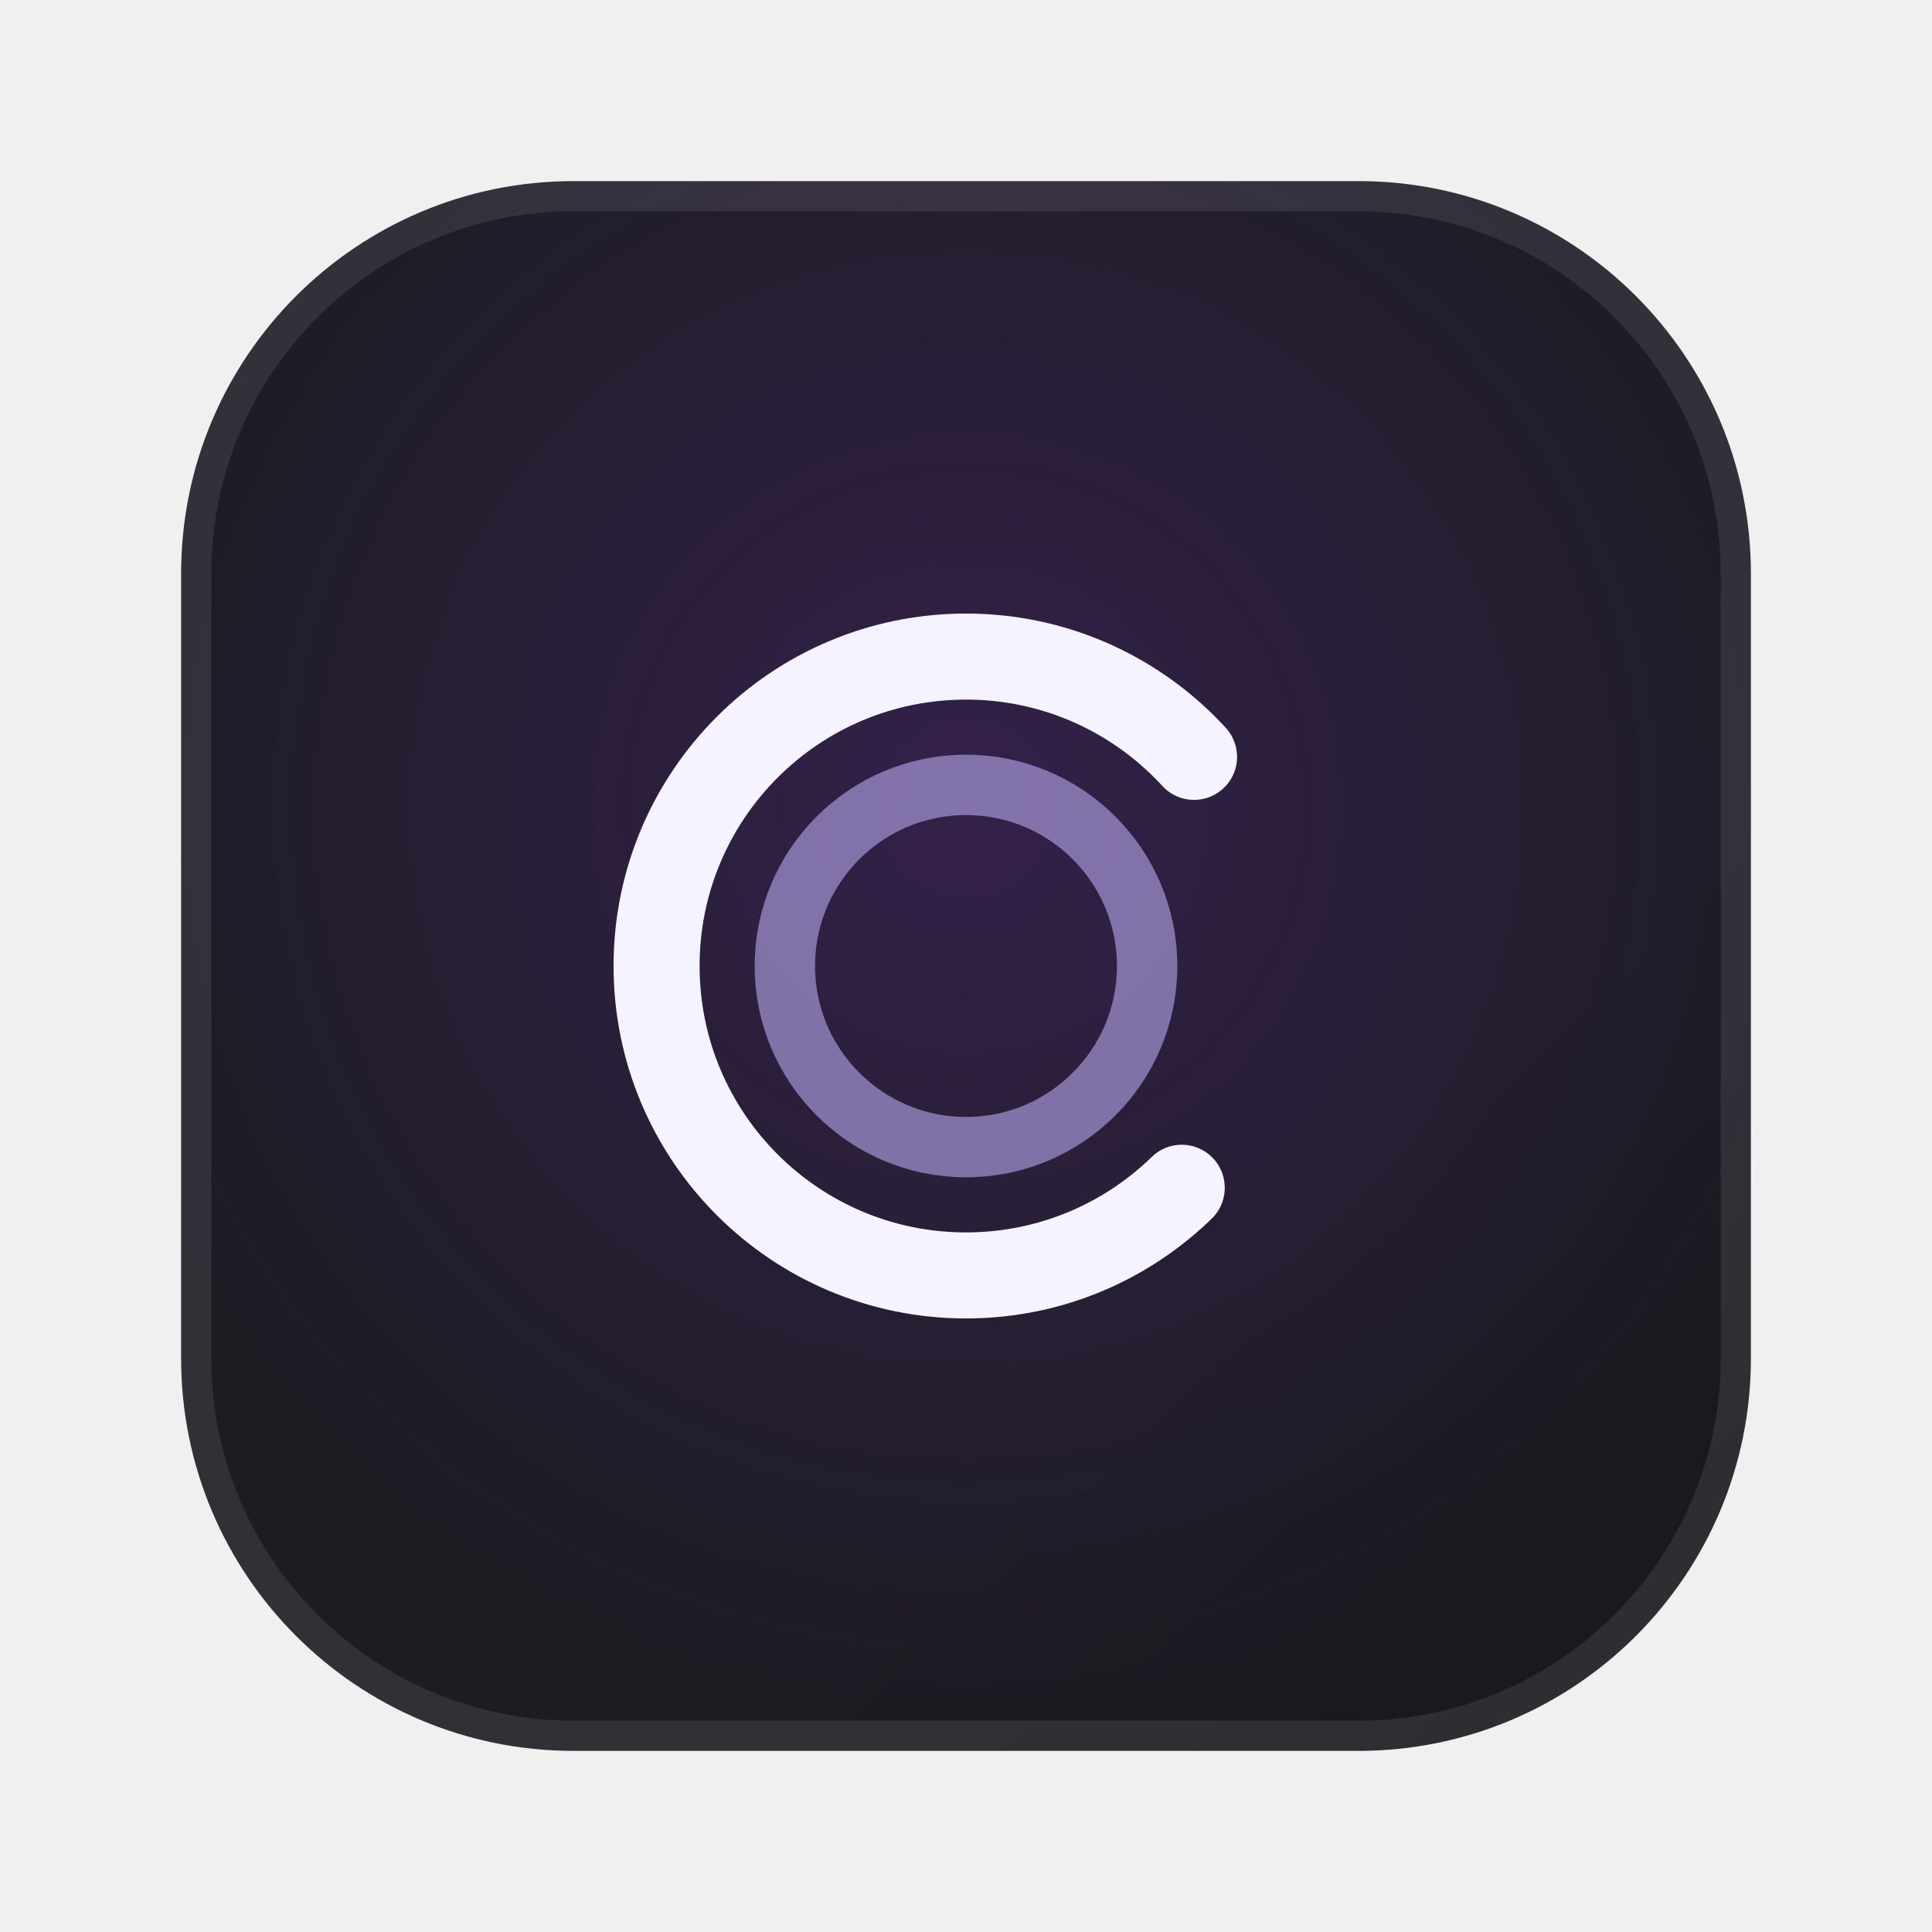
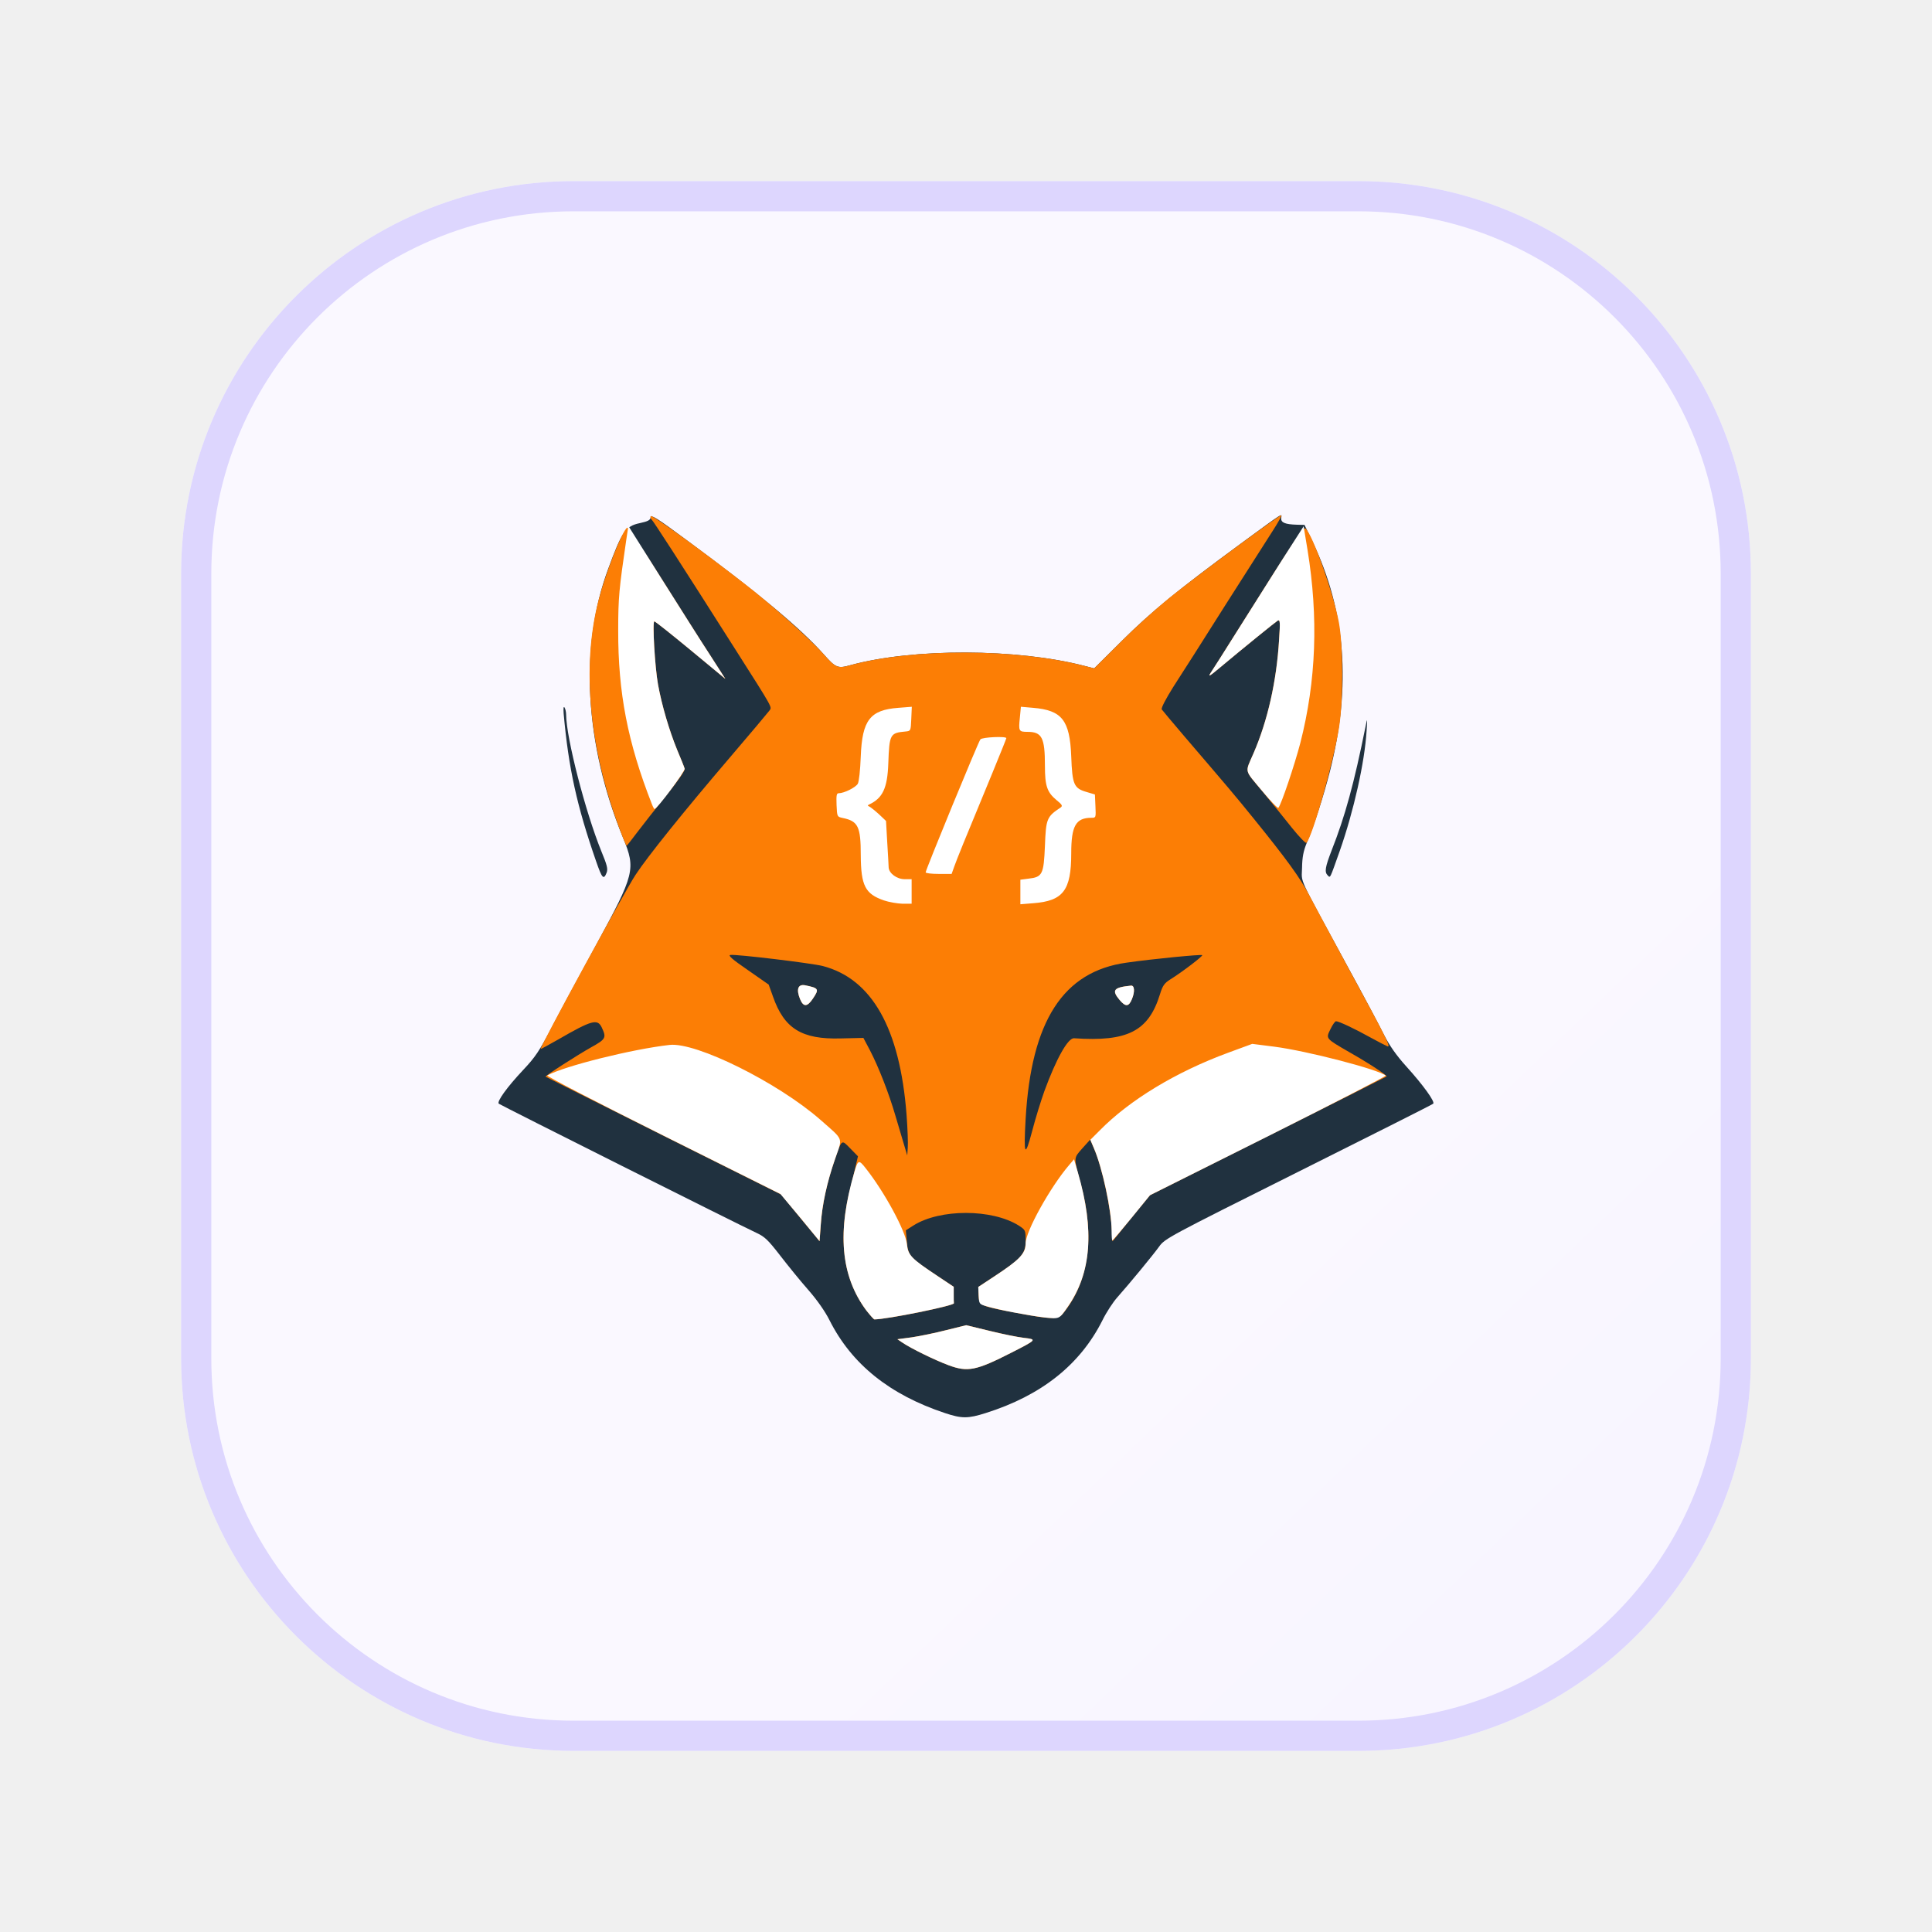
<svg xmlns="http://www.w3.org/2000/svg" viewBox="0 0 64 64" role="img" aria-label="FoxxyCode">
  <defs>
-     <linearGradient id="cmf-plate" x1="10" y1="8" x2="54" y2="54" gradientUnits="userSpaceOnUse">
+     <linearGradient id="fx-plate-dark" x1="10" y1="8" x2="54" y2="54" gradientUnits="userSpaceOnUse">
      <stop offset="0" stop-color="#1c1c22" />
      <stop offset="1" stop-color="#101014" />
    </linearGradient>
-     <linearGradient id="cmf-stroke" x1="10" y1="10" x2="46" y2="46" gradientUnits="userSpaceOnUse">
-       <stop offset="0" stop-color="#f5f3ff" />
-       <stop offset="0.5" stop-color="#ddd6fe" />
-       <stop offset="1" stop-color="#a78bfa" />
-     </linearGradient>
-     <linearGradient id="cmf-stroke-inner" x1="14" y1="14" x2="42" y2="42" gradientUnits="userSpaceOnUse">
-       <stop offset="0" stop-color="#c4b5fd" stop-opacity="0.55" />
-       <stop offset="1" stop-color="#9333ea" stop-opacity="0.35" />
-     </linearGradient>
-     <radialGradient id="cmf-plate-glow" cx="50%" cy="40%" r="58%">
+     <radialGradient id="fx-plate-dark-glow" cx="50%" cy="40%" r="58%">
      <stop offset="0" stop-color="#9333ea" stop-opacity="0.2" />
      <stop offset="1" stop-color="#9333ea" stop-opacity="0" />
    </radialGradient>
+     <linearGradient id="fx-plate-light" x1="10" y1="8" x2="54" y2="54" gradientUnits="userSpaceOnUse">
+       <stop offset="0" stop-color="#faf8ff" />
+       <stop offset="1" stop-color="#f1ecfe" />
+     </linearGradient>
  </defs>
+   <style>
+     .fx-dark { display: none; }
+     @media (prefers-color-scheme: dark) {
+       .fx-light { display: none; }
+       .fx-dark { display: inline; }
+     }
+   </style>
  <g transform="translate(32 32)">
-     <rect x="-26" y="-26" width="52" height="52" rx="13" fill="url(#cmf-plate)" />
-     <rect x="-26" y="-26" width="52" height="52" rx="13" fill="url(#cmf-plate-glow)" />
-     <rect x="-25.5" y="-25.5" width="51" height="51" rx="12.5" fill="none" stroke="rgba(255,255,255,0.09)" stroke-width="1" />
-     <g transform="rotate(90)">
-       <circle r="10.25" fill="none" stroke="url(#cmf-stroke)" stroke-width="2.85" stroke-linecap="round" stroke-dasharray="48.6 15.8" stroke-dashoffset="7.9" />
-       <circle r="6" fill="none" stroke="url(#cmf-stroke-inner)" stroke-width="2" />
+     <g class="fx-light">
+       <rect x="-26" y="-26" width="52" height="52" rx="13" fill="url(#fx-plate-light)" />
+       <rect x="-25.5" y="-25.5" width="51" height="51" rx="12.5" fill="none" stroke="#ddd6fe" stroke-width="1" />
+     </g>
+     <g class="fx-dark">
+       <rect x="-26" y="-26" width="52" height="52" rx="13" fill="url(#fx-plate-dark)" />
+       <rect x="-26" y="-26" width="52" height="52" rx="13" fill="url(#fx-plate-dark-glow)" />
+       <rect x="-25.5" y="-25.5" width="51" height="51" rx="12.5" fill="none" stroke="rgba(255,255,255,0.09)" stroke-width="1" />
+     </g>
+     <g transform="scale(0.0581) translate(-512 -524.5)">
+       <path fill="#20313f" fill-rule="evenodd" d="M500 779.4C468.4 768.9 446.8 751.5 434.2 726.5C431.7 721.5 427.1 714.9 422 709.1C417.5 704 410.3 695.1 405.9 689.4C399 680.5 397.2 678.8 392.2 676.5C381.7 671.6 246.5 603.8 245.6 603C244.4 601.8 250.3 593.6 259.4 583.9C266.3 576.6 268.7 573.1 275.9 559.4C280.4 550.7 291.9 529.4 301.3 512.2C323.1 472 323.8 469.3 316.5 451.5C294.6 398.2 291.5 342.7 307.9 298.3C315.8 276.8 317.9 273.7 326 272C330.6 271 332 270.3 332.2 268.7C332.5 267 335.8 269.1 352.9 281.8C393.9 312.1 417.6 331.8 430.9 346.8C437.7 354.5 438.9 355 446 353C481.8 343.2 541.2 343.4 579.6 353.4L585.1 354.8L600.8 339.2C617.4 322.7 632.7 310.1 668.5 283.8C694 265.1 692.1 266.3 691.7 269.1C691.5 271.7 693.9 272.7 700.7 272.9L705 273L709.6 282.6C728.5 322.1 731.8 364.7 719.5 413.5C715.8 427.8 710.7 443.8 706.2 454.5C704.4 459 703.7 462.4 703.6 468.5C703.5 477.7 700.3 470.9 729.4 524.5C738.7 541.5 748.2 559.4 750.5 564.1C753.5 569.9 757.4 575.5 762.9 581.6C772.7 592.4 779.5 601.9 778.4 603C777.9 603.5 743.3 620.9 701.5 641.8C627.3 678.9 625.4 679.9 622.1 684.5C618.5 689.5 605.3 705.5 598.2 713.5C595.8 716.2 592 722 589.8 726.5C577.1 751.8 555 769.4 523.2 779.4C513.1 782.6 509.6 782.6 500 779.4ZM301.1 464.8C290.1 433.1 285.4 411.8 282.6 380.6C282.4 377.6 282.5 376.3 283.1 377.1C283.6 377.9 284 379.7 284 381.1C284.1 394.6 295.1 437 304.1 459.1C307.4 467.1 307.9 469.1 307.1 471.3C305.4 475.6 304.5 474.6 301.1 464.8ZM718.2 472.8C716.3 470.9 716.8 468.1 720.5 458.5C728.1 439.2 733.2 420.8 739.9 387.5C740.8 382.9 740.9 383.2 740.4 390.5C739.3 408.4 733.1 436.1 725.1 458.9C719.3 475.2 719.8 474.4 718.2 472.8Z" />
+       <path fill="#fc7e05" fill-rule="evenodd" d="M502 752.1C494.2 749.2 480.5 742.5 475.7 739.2L472.9 737.3L481.2 736.2C485.8 735.5 494.6 733.7 500.8 732.1L512.1 729.3L525.3 732.5C532.6 734.3 541.4 736.1 544.9 736.5C552.6 737.4 552.5 737.5 538 744.9C517.8 755.2 513 756.2 502 752.1ZM455.1 720.8C441.7 702.7 438.7 679.6 446.2 650.5C447.3 646.1 448.7 640.4 449.3 637.7L450.4 633L446 628.5C440.9 623.3 441.3 622.9 436.9 635.8C432.6 648.3 429.9 661.1 429.2 672L428.5 681.4L417.5 668.1L406.6 654.8L339.5 621.3C302.7 602.9 272.4 587.7 272.3 587.6C271.8 587.2 290.4 575.3 298.2 570.9C306.7 566.2 307.1 565.4 304.3 559.5C301.9 554.5 298.7 555.3 279.5 566.4C274.1 569.5 269.6 571.9 269.5 571.8C268.8 571 317.6 481.5 323.6 472.5C330.5 462 350.9 436.6 377.3 405.7C389 392 399.1 380 399.9 378.9C401.4 376.7 402.5 378.6 380.5 344C348.8 294.1 333.5 270.4 332.7 269.9C332.2 269.5 331.9 268.7 332.2 268C332.6 266.8 359.1 285.9 385.3 306.2C401.1 318.4 422.9 337.8 430.9 346.8C437.7 354.5 438.9 355 446 353C481.8 343.2 541.2 343.4 579.6 353.4L585.1 354.8L600.8 339.2C610 330 623 318.4 632 311.4C652.4 295.4 691.3 266.9 691.8 267.5C692.1 267.8 689.9 271.7 687 276.2C684.1 280.8 671.8 300 659.7 319C647.7 338 634.5 358.8 630.3 365.2C625.9 372.2 623.2 377.4 623.6 378.2C624 378.8 630 385.9 636.8 393.9C661.9 423.2 664.9 426.7 676 440.4C694.7 463.5 702.5 474.2 707.7 484.1C710.4 489.3 720.2 507.4 729.4 524.5C751.7 565.5 754.5 571.1 752.3 570.3C751.3 569.9 746.9 567.6 742.5 565.2C733.9 560.4 724.6 556 723 556C722.4 556 721 558 719.8 560.5C717.1 566 716.9 565.7 730.5 573.6C741.5 579.8 752.4 587 751.8 587.5C751.6 587.7 721.2 603 684.2 621.5L616.9 655.2L606.2 668.3L595.5 681.5L595.3 676.5C594.6 662.3 589.6 639.1 584.9 628.4L582.8 623.5L578.3 628.5C573.3 634.2 573.3 633.3 577.4 648.5C585.6 679.1 582.2 704.1 567.5 722.4C564.6 726.1 560.8 726.1 541.5 722.4C520 718.4 519.5 718.2 519.2 712.4L519 707.5L528.1 701.5C543.6 691.3 546 688.6 546 681.2C546 675.1 545.9 675 542.1 672.5C526.8 662.9 497.2 662.9 482.1 672.4L477.7 675.2L478.3 681.8C478.9 689.6 479.8 690.7 495.7 701.2L505 707.4L505 711.7C505 714.1 505 716.3 505.1 716.8C505.2 718.2 467.3 725.9 459.8 726C459.4 726 457.3 723.6 455.1 720.8ZM478.1 609.2C474.3 560.1 458.4 531.8 430.3 524.5C424.1 522.9 381 517.7 377.7 518.2C376.1 518.4 378.7 520.7 387.6 526.8L399.5 535.1L401.9 541.8C408.3 560.2 418.3 566.4 440.5 565.8L453.5 565.5L457.2 572.5C462.1 581.9 468.1 597.2 471.8 610C473.5 615.8 475.7 623.2 476.7 626.5L478.5 632.5L478.8 628C479 625.5 478.7 617.1 478.1 609.2ZM556.7 595.8C563.5 577.3 570.1 565.5 573.6 565.7C604.1 567.8 616.1 561.7 622.6 540.6C624.1 535.7 625.1 534.3 628.4 532.2C635.2 528 647.2 518.8 646.7 518.3C646.1 517.8 618.7 520.4 603.5 522.6C567.4 527.6 549.2 555.8 546 611.7C544.8 632.7 545.6 634.2 549.7 618.7C551.5 611.7 554.7 601.4 556.7 595.8ZM417.4 543.4C415.1 537.8 416.2 534.7 420.3 535.5C428.1 537.1 428.4 537.6 424.7 543.1C421.5 547.9 419.3 548 417.4 543.4ZM599.6 543.9C594.9 538.3 596.1 536.7 606 535.7C608.1 535.4 608.4 539.1 606.6 543.4C604.8 547.8 603 547.9 599.6 543.9ZM315.2 448.2C297.2 401.5 292.6 354 302.5 315.9C306.4 300.7 316 276.3 318.8 274.6C319.3 274.3 328.1 287.2 338.6 304C349 320.5 361.4 340.1 366.2 347.4L374.8 360.8L355 344.4C344.1 335.4 334.8 328 334.3 328C333.1 328 334.6 354.1 336.4 364C338.6 376 342.7 389.9 347.2 401C349.4 406.2 351.4 411.2 351.6 412C351.9 413 347.9 418.8 341.3 427C335.3 434.4 327.8 444 324.6 448.2C321.4 452.5 318.6 456 318.5 456C318.3 456 316.8 452.5 315.2 448.2ZM697.9 445.8C693.9 440.7 686.4 431.5 681.3 425.3C670.4 412.2 671 414.6 675.9 403.3C684 384.7 689.1 362 690.5 338.6C691.2 328.2 691.1 326.9 689.7 327.6C688.3 328.5 671.2 342.3 656.5 354.6C651 359.2 649.9 359.9 651.4 357.5C652.5 355.9 659.1 345.5 666 334.5C700.4 279.9 704.3 274 705.6 275.1C709.6 278.4 721.5 311.9 724.6 328.6C727.1 342 727.2 372.9 724.7 388.5C721.7 407.7 709.5 450.9 706.1 454.3C705.7 454.7 702 450.9 697.9 445.8Z" />
+       <path fill="#ffffff" fill-rule="evenodd" d="M502 752.1C494.2 749.2 480.5 742.5 475.7 739.2L472.9 737.3L481.2 736.2C485.8 735.5 494.6 733.7 500.8 732.1L512.1 729.3L525.3 732.5C532.6 734.3 541.4 736.1 544.9 736.5C552.6 737.4 552.5 737.5 538 744.9C517.8 755.2 513 756.2 502 752.1ZM455.1 720.8C440.5 701.1 438.3 676.1 448.4 641.8C450.4 635 450.9 634.8 454.8 639.8C465.5 653.3 477.5 675.5 478.3 683C479 689.5 480.7 691.2 495.7 701.2L505 707.4L505 711.7C505 714.1 505 716.3 505.1 716.8C505.2 718.2 467.3 725.9 459.8 726C459.4 726 457.3 723.6 455.1 720.8ZM556.8 724.9C548.8 724 530.2 720.5 524 718.6C519.5 717.3 519.5 717.3 519.2 712.4L519 707.5L528.1 701.5C542.7 691.9 546 688.4 546 682.6C546 675.8 560.1 650.5 570.7 638.1L573.6 634.7L575.8 642.2C585.4 675.3 583.5 699.6 569.9 719C565.1 725.9 565.3 725.8 556.8 724.9ZM417.4 667.9L406.2 654.5L339.1 621C301.1 602 272.6 587.3 273.3 586.9C282.8 581.6 321.6 571.9 343 569.5C358.2 567.8 404.8 591 429 612.2C442.5 624.1 441.7 622 437.5 634.1C432.7 647.9 430 660.4 429.2 671.9L428.5 681.4L417.4 667.9ZM595 675.2C595 664 589.8 639.6 584.9 628.3L582.9 623.6L588.2 618.3C605.3 600.9 631.7 584.9 661.6 573.9L675.2 568.9L687.8 570.5C706.4 572.9 747.3 583.5 751.3 587C751.7 587.3 721.6 602.8 684.5 621.4L616.9 655.2L606.4 668.1C600.6 675.2 595.7 681 595.4 681C595.2 681 595 678.4 595 675.2ZM417.4 543.4C415.1 537.8 416.2 534.7 420.3 535.5C428.1 537.1 428.4 537.6 424.7 543.1C421.5 547.9 419.3 548 417.4 543.4ZM599.6 543.9C594.9 538.3 596.1 536.7 606 535.7C608.1 535.4 608.4 539.1 606.6 543.4C604.8 547.8 603 547.9 599.6 543.9ZM465.2 487.1C454.5 483.4 452.1 478.7 452 461.3C452 445 450.5 441.9 441.7 440.1C438.5 439.4 438.5 439.4 438.2 432.7C438 427.2 438.2 426 439.4 426C442.5 426 449.1 422.7 450.3 420.6C451 419.4 451.7 412.9 452 405C452.8 384.3 457.3 378.5 473.4 377.3L481.1 376.7L480.8 383.6C480.5 390.5 480.5 390.5 477.5 390.8C468.7 391.6 468.3 392.3 467.7 409C467.2 423.1 464.5 428.8 456.8 432.4C455.8 432.9 455.8 433.1 456.9 433.6C457.7 434 460.2 436 462.4 438L466.4 441.8L467.1 454.1C467.5 460.9 467.9 467.3 467.9 468.3C468.1 471.7 472.6 475 477 475L481 475L481 482L481 489L475.8 489C472.9 488.9 468.1 488.1 465.2 487.1ZM543 482.3L543 475.3L547.6 474.7C555.6 473.8 556.3 472.3 557 456.1C557.6 440.5 558 439.4 566 434.1C567.2 433.2 566.8 432.5 563.6 429.9C558.2 425.4 557 421.8 557 410.3C557 394.3 555.3 391 547.1 391C542.1 391 541.9 390.6 542.7 383L543.3 376.7L550.3 377.3C566.7 378.7 571.2 384.3 572 405C572.6 421.1 573.5 423.2 580.8 425.3L585.5 426.7L585.8 433.4C586.1 439.9 586.1 440 583.5 440C574.6 440 572 444.6 572 460.3C572 481.4 567.4 487.4 550.4 488.7L543 489.3L543 482.3ZM489 471.1C489 469.7 519 396.7 520.2 395.3C521.2 394 535 393.4 535 394.6C535 394.9 531.4 403.8 527.1 414.3C510.4 454.6 506.8 463.6 505.3 467.8L503.8 472L496.4 472C492.3 472 489 471.6 489 471.1ZM332.9 432.2C319.1 397 313.6 368.7 313.7 333C313.7 314.5 314.2 309.5 318.3 281.5L319.5 273.6L338.5 303.8C349 320.4 361.4 340.1 366.2 347.4L374.8 360.8L355 344.4C344.1 335.4 334.8 328 334.3 328C333.1 328 334.6 354.1 336.4 364C338.6 376 342.7 389.9 347.2 401C349.4 406.2 351.4 411.2 351.6 412C352 413.3 335.9 435 334.4 435C334.2 435 333.5 433.8 332.9 432.2ZM680.7 424.5C670.5 412.2 671 414.6 675.9 403.3C684 384.7 689.1 362 690.5 338.6C691.2 328.2 691.1 326.9 689.7 327.6C688.3 328.5 671.2 342.3 656.5 354.6C651 359.2 649.9 359.9 651.4 357.5C652.5 355.9 659.1 345.5 666 334.5C672.9 323.5 684.4 305.3 691.5 294.1L704.5 273.8L706.7 287.1C713 325.7 711.7 361.9 702.6 397.4C699.4 409.7 691.7 432.6 690.1 434.3C689.7 434.7 685.5 430.3 680.7 424.5Z" />
    </g>
  </g>
</svg>
